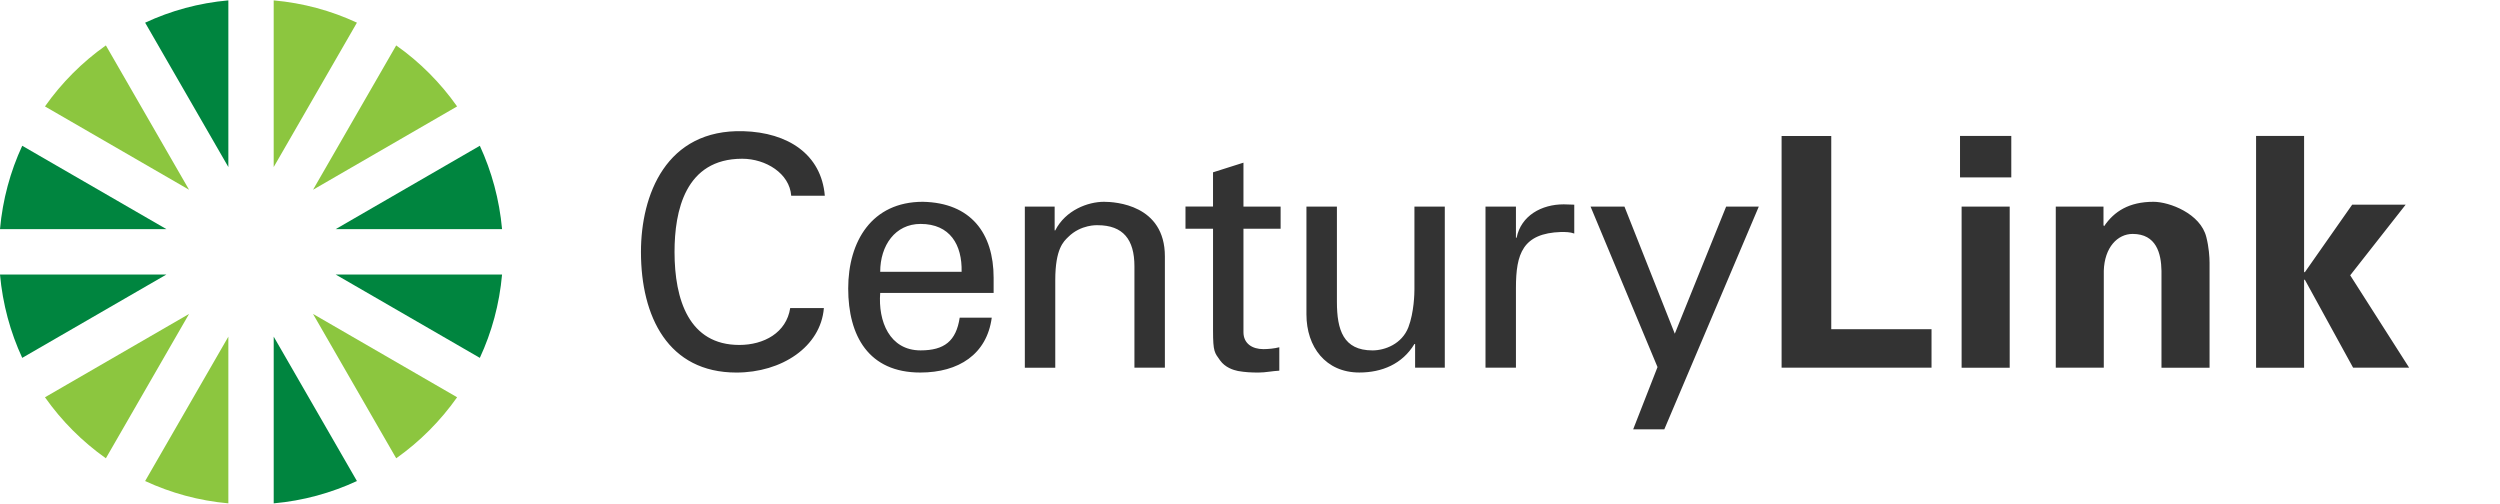
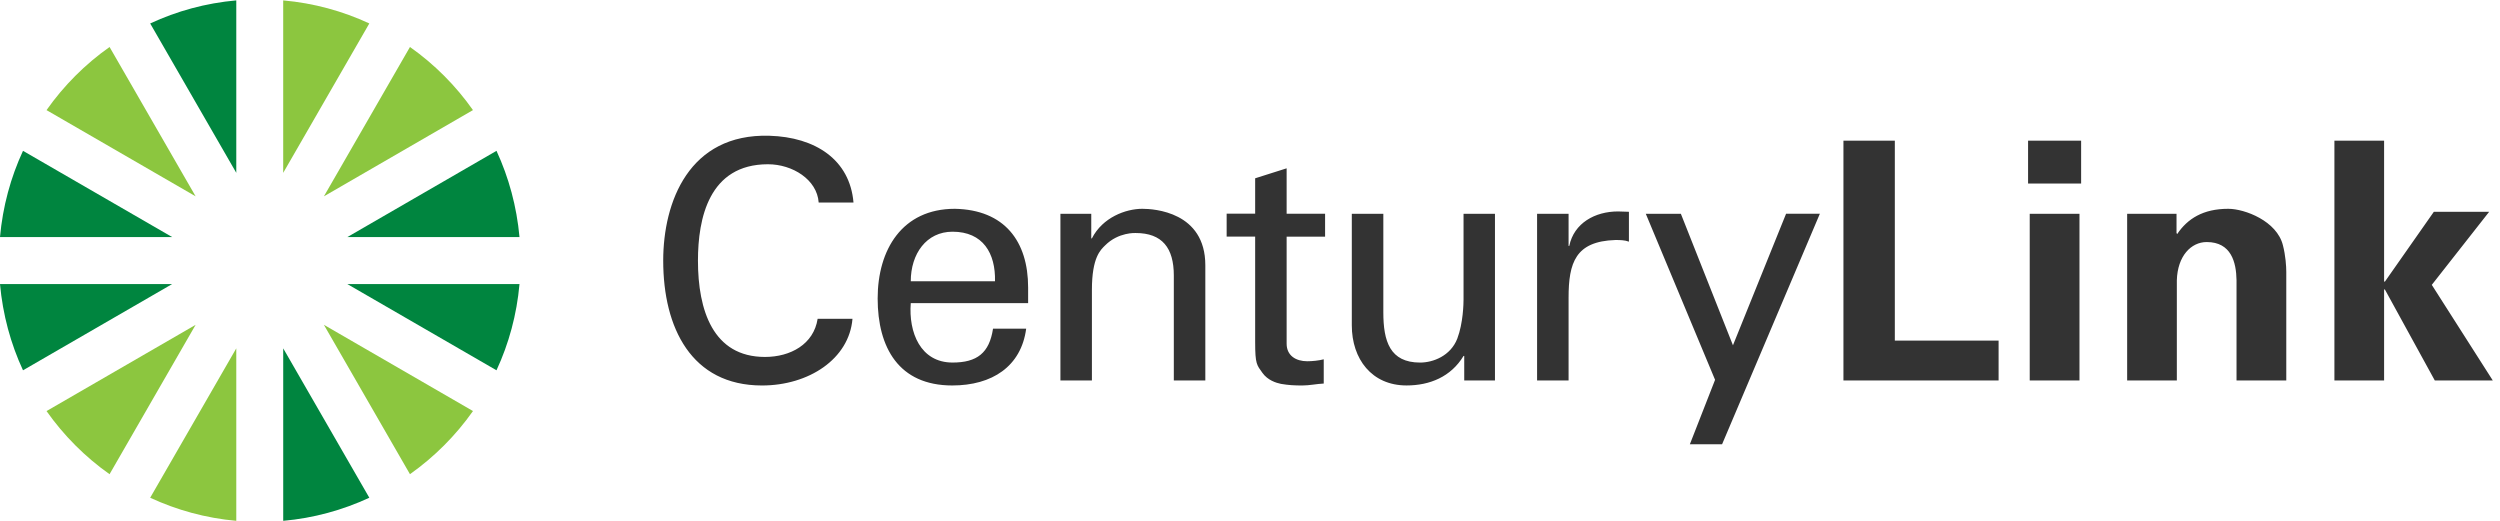
- <svg xmlns="http://www.w3.org/2000/svg" viewBox="0 0 149 30">
-   <g fill="none" fill-rule="evenodd">
-     <path d="M2.68 23.677c.992 1.408 2.222 2.642 3.63 3.637l4.958-8.604-8.587 4.967M6.31 2.707C4.902 3.7 3.672 4.935 2.68 6.343l8.588 4.966L6.31 2.706M21.272 1.35C19.74.638 18.072.18 16.312.023v9.933l4.96-8.604M8.65 28.67c1.533.71 3.203 1.173 4.96 1.33v-9.935L8.65 28.67M27.244 6.343c-.992-1.408-2.222-2.644-3.63-3.636l-4.957 8.602 8.587-4.967M23.614 27.314c1.408-.995 2.638-2.23 3.63-3.637l-8.588-4.967 4.958 8.604" fill="#8CC63F" />
-     <path d="M29.923 13.655c-.16-1.76-.617-3.435-1.325-4.967l-8.59 4.967h9.915M0 16.363c.16 1.765.616 3.436 1.325 4.966l8.592-4.967H0M1.325 8.688C.615 10.22.158 11.895 0 13.655h9.917L1.325 8.688M20.008 16.363l8.59 4.966c.71-1.53 1.168-3.202 1.325-4.967h-9.915M13.61.022c-1.757.157-3.427.615-4.96 1.33l4.96 8.603V.022M16.313 30c1.758-.157 3.426-.62 4.96-1.33l-4.96-8.605V30" fill="#00853F" />
-     <path d="M47.156 11.663c-.095-1.322-1.51-2.202-2.922-2.202-3.402 0-4.032 3.12-4.032 5.553 0 2.85.862 5.545 3.86 5.545 1.468 0 2.807-.727 3.034-2.197h2.007c-.19 2.316-2.522 3.842-5.212 3.842-4.068 0-5.69-3.325-5.69-7.19 0-3.386 1.487-7.328 6.108-7.195 2.653.077 4.643 1.378 4.85 3.846h-2.002M57.312 16.2c.038-1.61-.69-2.854-2.446-2.854-1.51 0-2.406 1.28-2.406 2.855h4.852zm-4.852 1.26c-.132 1.684.556 3.423 2.406 3.423 1.414 0 2.12-.553 2.332-1.95h1.91c-.29 2.18-1.967 3.27-4.26 3.27-3.073 0-4.295-2.178-4.295-5.01 0-2.812 1.41-5.166 4.447-5.166 2.865.056 4.22 1.875 4.22 4.53v.902h-6.76zM62.857 13.73h.037c.613-1.208 1.95-1.703 2.903-1.703.668 0 3.63.173 3.63 3.253v6.634h-1.815V15.87c0-1.588-.667-2.448-2.2-2.448 0 0-.99-.057-1.754.71-.267.264-.764.69-.764 2.563v5.22H61.08v-9.6h1.777v1.414M72.296 12.31V10.27l1.814-.575v2.618h2.215v1.32H74.11v6.165c0 .685.535 1.01 1.185 1.01.285 0 .667-.036.952-.112v1.396c-.417.02-.82.112-1.237.112-.44 0-.786-.017-1.223-.092-.287-.058-.767-.21-1.07-.633-.326-.46-.42-.496-.42-1.778v-6.07h-1.642v-1.32h1.64M84.3 12.314h1.81v9.6H84.34v-1.412h-.04c-.725 1.202-1.948 1.7-3.284 1.7-2.005 0-3.152-1.526-3.152-3.462v-6.426h1.816v5.68c0 1.666.38 2.89 2.12 2.89.743 0 1.754-.382 2.14-1.38.34-.895.36-2.024.36-2.255v-4.936M90.35 21.914h-1.814v-9.6h1.814v1.853h.04c.268-1.318 1.487-1.988 2.806-1.988.228 0 .42.02.63.02v1.72c-.248-.093-.535-.093-.783-.093-2.293.075-2.693 1.3-2.693 3.328v4.76M99.192 25.59h-1.856l1.452-3.712-3.99-9.564h2.02l3 7.575 3.06-7.576h1.946L99.192 25.59M106.183 21.914V8.104h2.96V19.62h5.976v2.294h-8.937M116.912 21.915h2.866v-9.6h-2.866v9.6zm-.095-11.343h3.056v-2.47h-3.056v2.47zM125.368 13.422l.037.06c.595-.883 1.49-1.455 2.942-1.455.954 0 2.807.705 3.15 2.104.153.593.193 1.207.193 1.532v6.252h-2.866V16.14c-.016-1.034-.306-2.198-1.718-2.198-.9 0-1.68.803-1.72 2.2v5.772h-2.862v-9.6h2.844v1.108M137.325 16.2l.037.034 2.827-4.034h3.187l-3.304 4.208 3.513 5.506h-3.34l-2.884-5.257-.037.038v5.22h-2.862V8.102h2.862V16.2" fill="#333" />
+ <svg xmlns="http://www.w3.org/2000/svg" viewBox="0 0 144 30">
+   <g fill-rule="nonzero" fill="none">
+     <path d="M2.68 23.677c.992 1.408 2.222 2.642 3.63 3.637l4.958-8.604-8.587 4.967m3.63-20.97C4.902 3.7 3.672 4.935 2.68 6.343l8.588 4.966L6.31 2.705M21.272 1.35C19.74.638 18.072.18 16.312.023v9.933l4.96-8.604M8.65 28.67c1.533.71 3.203 1.173 4.96 1.33v-9.935L8.65 28.67M27.244 6.343c-.992-1.408-2.222-2.644-3.63-3.636l-4.957 8.602 8.587-4.968m-3.63 20.972c1.408-.995 2.638-2.23 3.63-3.637l-8.588-4.967 4.958 8.604" fill="#8CC63F" />
+     <path d="M29.923 13.655c-.16-1.76-.617-3.435-1.325-4.967l-8.59 4.967h9.915zM0 16.363c.16 1.765.616 3.436 1.325 4.966l8.592-4.968H0zm1.325-7.675C.615 10.22.158 11.895 0 13.655h9.917L1.325 8.688zm18.683 7.675l8.59 4.966c.71-1.53 1.168-3.203 1.325-4.968h-9.915zM8.65 1.35l4.96 8.605V.022c-1.757.157-3.427.615-4.96 1.33V1.35zM16.313 30c1.758-.157 3.426-.62 4.96-1.33l-4.96-8.605V30z" fill="#00853F" />
+     <path d="M47.156 11.663c-.095-1.322-1.51-2.202-2.922-2.202-3.402 0-4.032 3.12-4.032 5.554 0 2.85.862 5.545 3.86 5.545 1.468 0 2.807-.728 3.034-2.198h2.007c-.19 2.316-2.522 3.842-5.212 3.842-4.067 0-5.69-3.325-5.69-7.19 0-3.386 1.488-7.328 6.11-7.195 2.652.076 4.642 1.377 4.85 3.845h-2.003v-.002zM57.312 16.2c.038-1.61-.69-2.854-2.446-2.854-1.51 0-2.406 1.28-2.406 2.855h4.852zm-4.852 1.26c-.132 1.684.556 3.423 2.406 3.423 1.414 0 2.12-.553 2.332-1.95h1.91c-.29 2.18-1.967 3.27-4.26 3.27-3.073 0-4.295-2.178-4.295-5.01 0-2.812 1.41-5.166 4.447-5.166 2.865.056 4.22 1.875 4.22 4.53v.902h-6.76zm10.397-3.73h.037c.613-1.208 1.95-1.703 2.903-1.703.668 0 3.63.173 3.63 3.253v6.634h-1.815V15.87c0-1.588-.667-2.448-2.2-2.448 0 0-.99-.057-1.754.71-.267.264-.764.69-.764 2.563v5.22H61.08v-9.6h1.777v1.414zm9.44-1.42v-2.04l1.813-.575v2.618h2.215v1.32H74.11v6.165c0 .685.535 1.01 1.185 1.01.285 0 .667-.036.952-.112v1.396c-.417.02-.82.112-1.237.112-.44 0-.786-.017-1.223-.092-.287-.058-.767-.21-1.07-.633-.326-.46-.42-.497-.42-1.78v-6.07h-1.642v-1.32h1.64zm12.003.004h1.81v9.6h-1.77v-1.412h-.04c-.725 1.202-1.948 1.7-3.284 1.7-2.005 0-3.152-1.526-3.152-3.462v-6.426h1.816v5.68c0 1.666.38 2.89 2.12 2.89.743 0 1.754-.382 2.14-1.38.34-.895.36-2.024.36-2.255v-4.937zm6.05 9.6h-1.814v-9.6h1.814v1.853h.04c.268-1.318 1.487-1.988 2.806-1.988.228 0 .42.02.63.02v1.72c-.248-.094-.535-.094-.783-.094-2.293.075-2.693 1.3-2.693 3.328v4.76zm8.842 3.676h-1.856l1.452-3.712-3.99-9.564h2.02l3 7.575 3.06-7.577h1.946L99.192 25.59zm6.99-3.676V8.104h2.96V19.62h5.977v2.294h-8.938zm10.73 0h2.866v-9.6h-2.866v9.6zm-.095-11.342h3.056v-2.47h-3.056v2.47zm8.55 2.85l.038.06c.595-.883 1.49-1.455 2.942-1.455.954 0 2.807.705 3.15 2.104.153.594.193 1.208.193 1.533v6.252h-2.866V16.14c-.016-1.034-.306-2.198-1.718-2.198-.9 0-1.68.803-1.72 2.2v5.772h-2.862v-9.6h2.844v1.108zm11.958 2.778l.037.034 2.827-4.034h3.186l-3.304 4.208 3.513 5.506h-3.34l-2.884-5.257-.036.038v5.22h-2.862V8.102h2.862V16.2z" fill="#333" />
  </g>
</svg>
